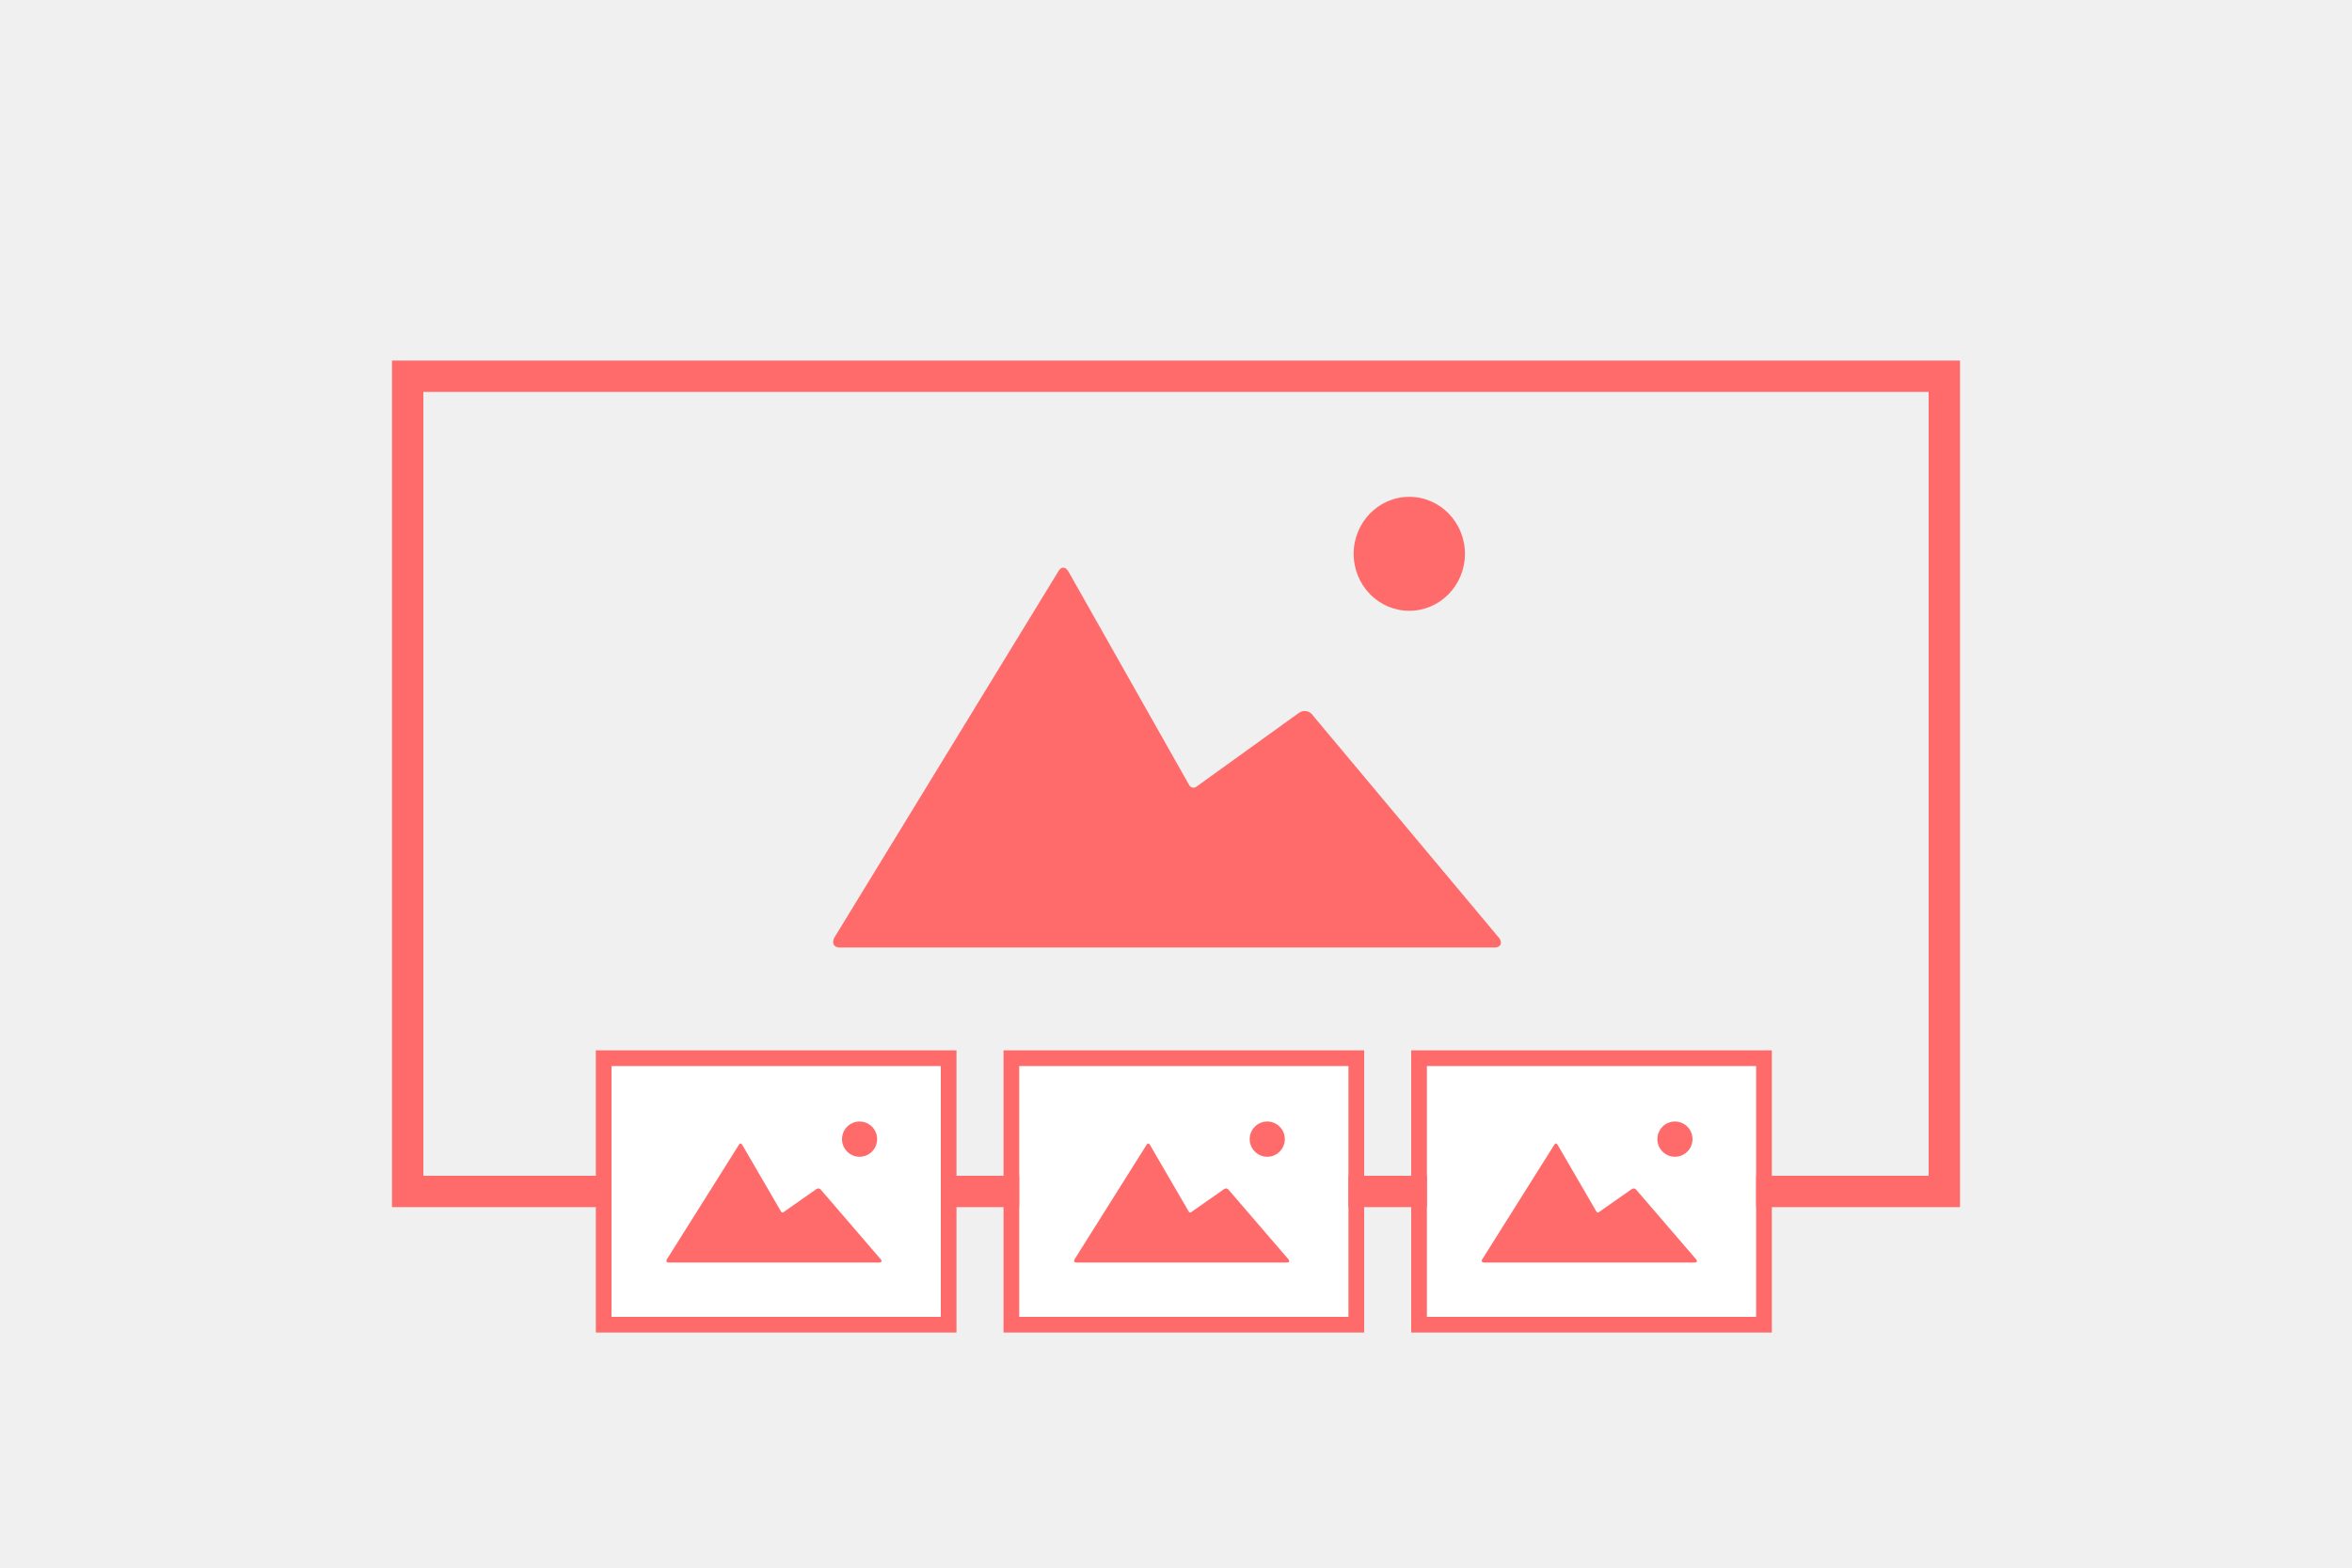
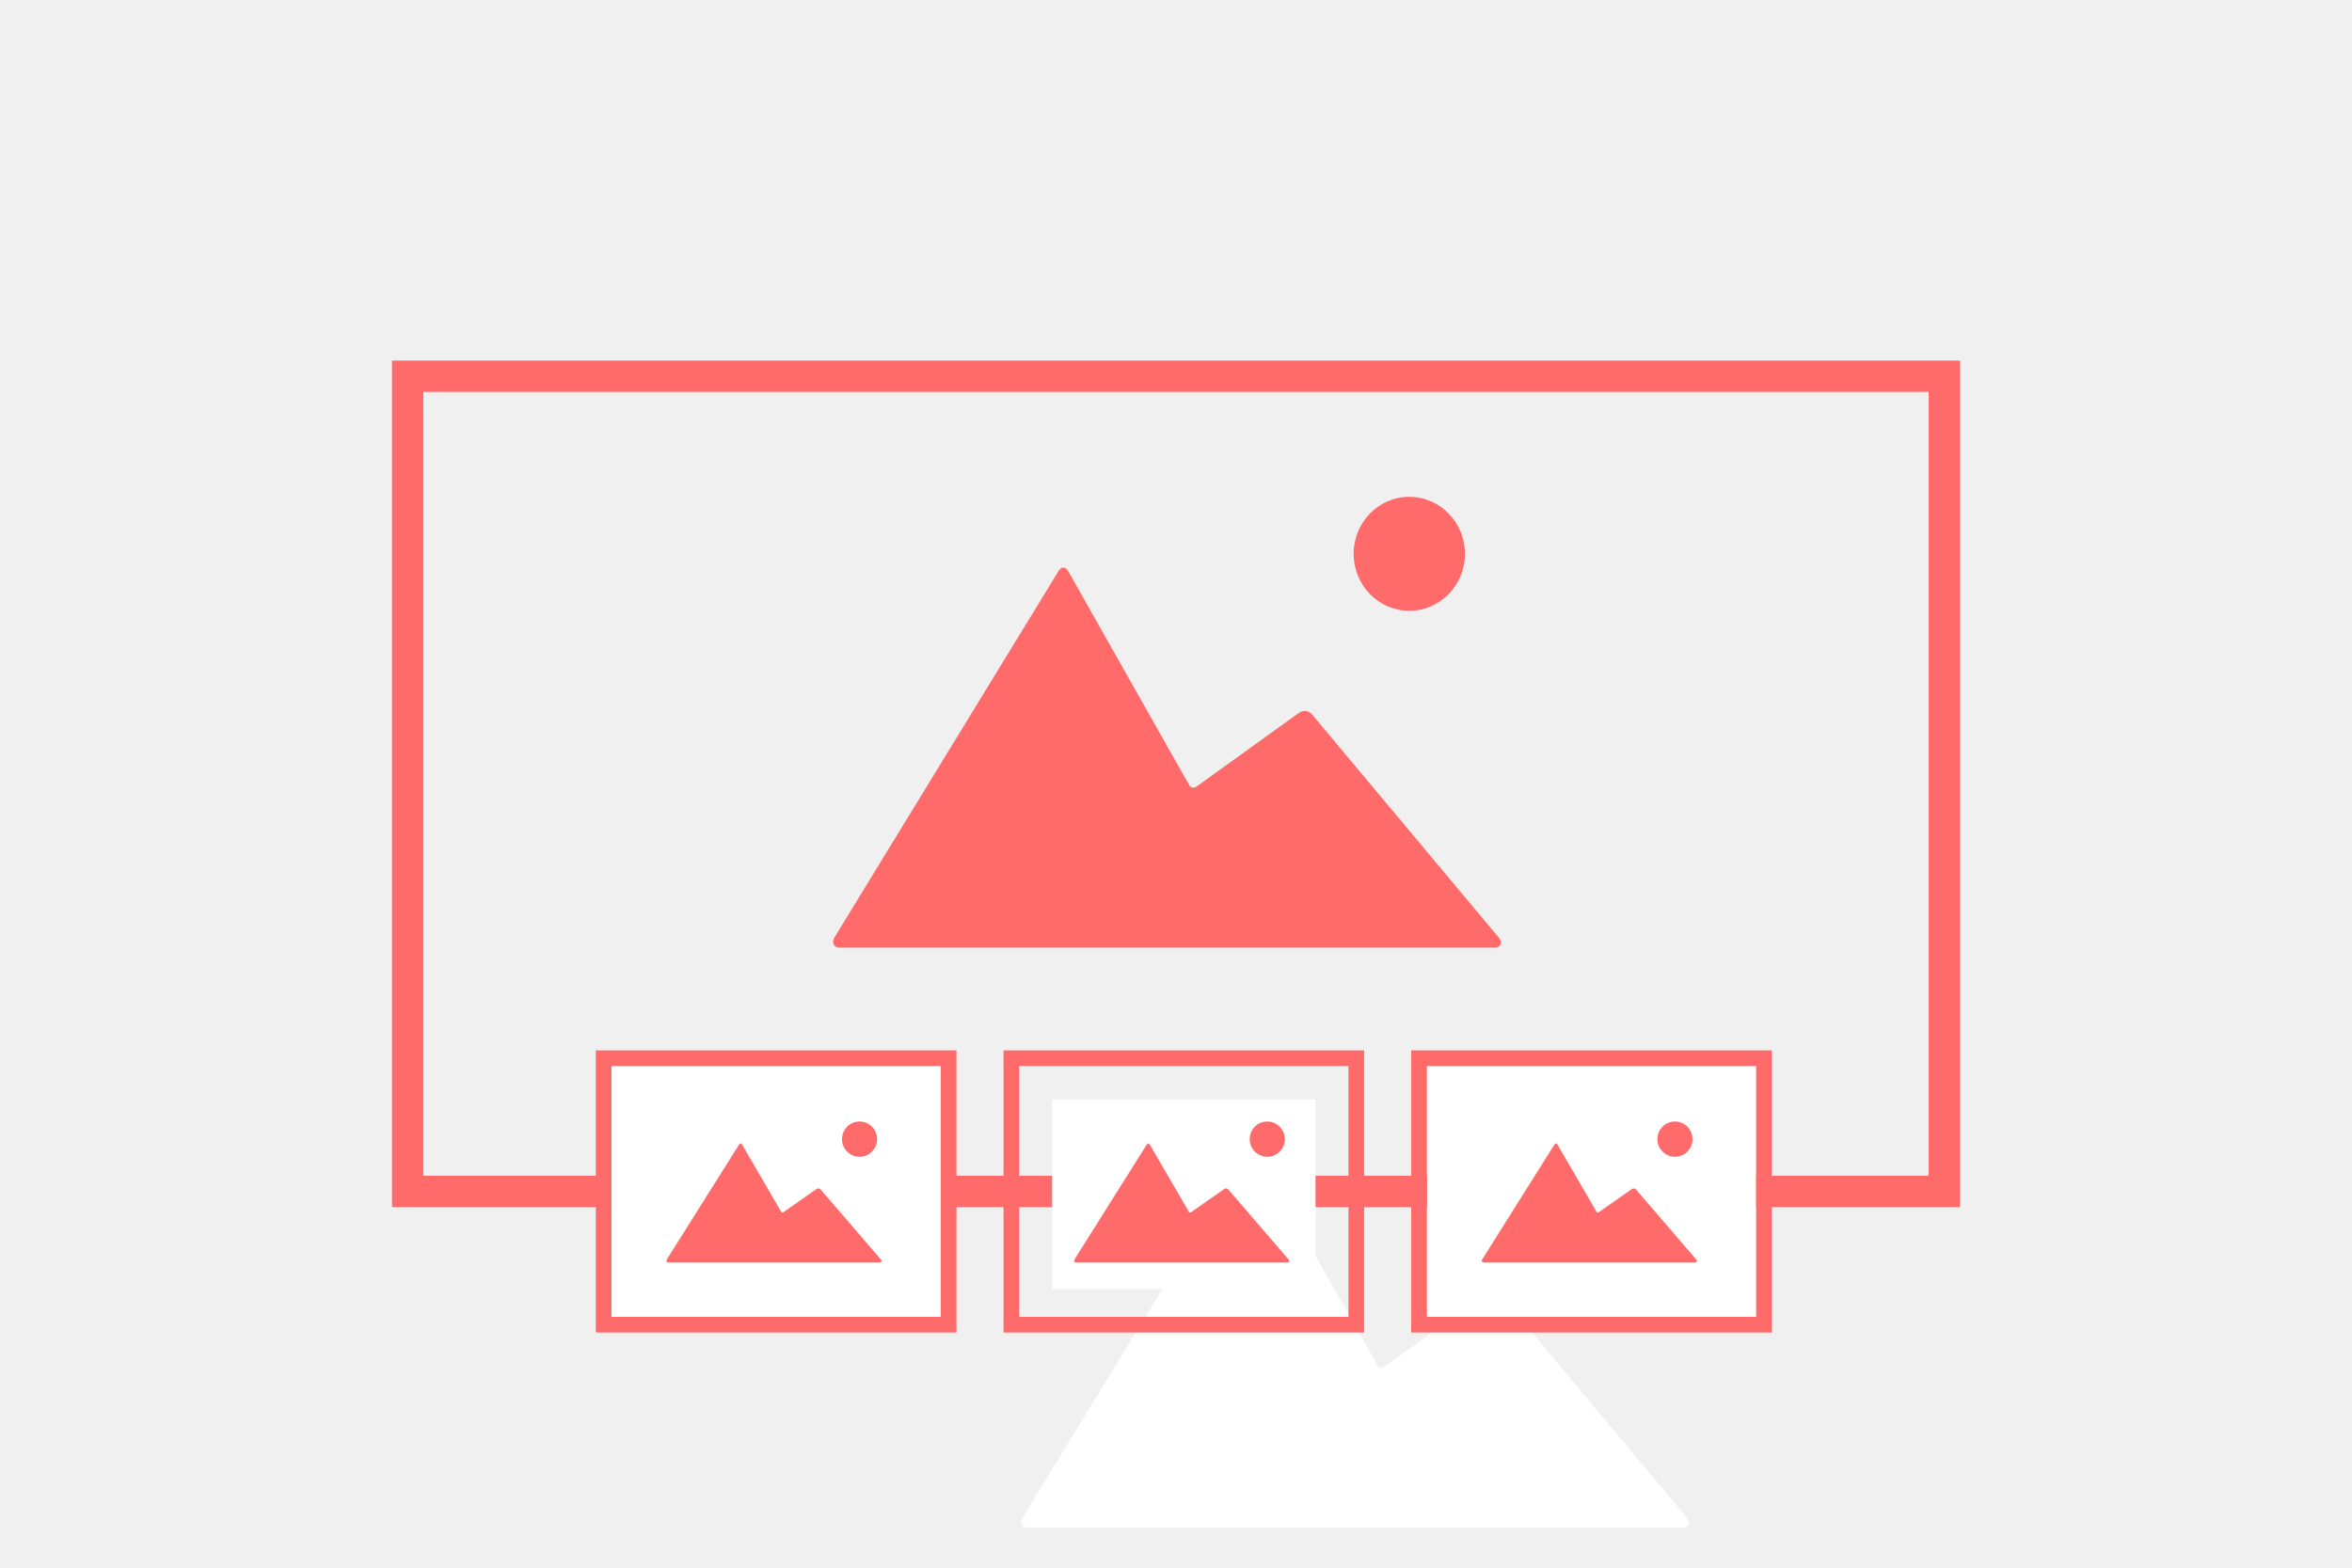
- <svg xmlns="http://www.w3.org/2000/svg" xmlns:xlink="http://www.w3.org/1999/xlink" width="150px" height="100px" viewBox="0 0 150 100" version="1.1">
-   <defs>
-     <rect id="path-1" x="0" y="0" width="21" height="16" />
-     <rect id="path-2" x="0" y="0" width="21" height="16" />
-     <rect id="path-3" x="0" y="0" width="21" height="16" />
-   </defs>
-   <g id="Page-1" stroke="none" stroke-width="1" fill="none" fill-rule="evenodd">
-     <g id="gallery">
-       <g id="Group-3" transform="translate(27, 25)">
-         <g id="Group">
-           <rect id="Rectangle-5" stroke="#FF6B6B" stroke-width="2" x="-1" y="-1" width="98" height="52" />
-           <g id="editor-images-pictures-photos-collection-glyph" transform="translate(26, 6)" fill="#FF6B6B">
-             <g id="path-1-link">
-               <path d="M15.139,5.455 L22.844,19.083 C22.939,19.25 23.144,19.294 23.296,19.185 L29.832,14.477 C30.138,14.257 30.545,14.333 30.749,14.661 L42.628,28.857 C42.829,29.179 42.684,29.44 42.329,29.44 L0.554,29.44 C0.187,29.44 0.028,29.167 0.201,28.825 L14.485,5.464 C14.657,5.124 14.953,5.126 15.139,5.455 Z M36.879,7.962 C38.839,7.962 40.428,6.334 40.428,4.327 C40.428,2.32 38.839,0.692 36.879,0.692 C34.919,0.692 33.33,2.32 33.33,4.327 C33.33,6.334 34.919,7.962 36.879,7.962 Z" id="path-1" />
-             </g>
-           </g>
-         </g>
-         <g id="Group-2" transform="translate(38, 43)">
-           <g id="Rectangle-4">
-             <use fill="#FFFFFF" fill-rule="evenodd" xlink:href="#path-1" />
-             <rect stroke="#FF6B6B" stroke-width="1" x="-0.5" y="-0.5" width="22" height="17" />
-           </g>
-           <g id="Group" transform="translate(2.1, 2.133333)">
-             <path d="M0.107,0 C0.048,0 0,0.044 0,0.097 L0,11.992 C0,12.045 0.048,12.089 0.107,12.089 L16.693,12.089 C16.752,12.089 16.8,12.045 16.8,11.992 L16.8,0.097 C16.8,0.044 16.752,0 16.693,0 L0.107,0 Z" id="path-1-path" fill="#FFFFFF" />
-             <path d="M6.235,2.889 L8.717,7.158 C8.748,7.21 8.814,7.224 8.863,7.19 L10.968,5.715 C11.067,5.646 11.198,5.67 11.264,5.772 L15.091,10.219 C15.155,10.32 15.109,10.402 14.994,10.402 L1.536,10.402 C1.418,10.402 1.367,10.317 1.423,10.209 L6.024,2.891 C6.08,2.785 6.175,2.786 6.235,2.889 Z" id="path-1-path" fill="#FF6B6B" />
-             <path d="M13.72,3.655 C14.339,3.655 14.84,3.151 14.84,2.53 C14.84,1.909 14.339,1.406 13.72,1.406 C13.101,1.406 12.6,1.909 12.6,2.53 C12.6,3.151 13.101,3.655 13.72,3.655 Z" id="path-1-path" fill="#FF6B6B" />
-           </g>
-         </g>
-         <g id="Group-2" transform="translate(12, 43)">
-           <g id="Rectangle-4">
-             <use fill="#FFFFFF" fill-rule="evenodd" xlink:href="#path-2" />
-             <rect stroke="#FF6B6B" stroke-width="1" x="-0.5" y="-0.5" width="22" height="17" />
-           </g>
-           <g id="Group" transform="translate(2.1, 2.133333)">
-             <path d="M0.107,0 C0.048,0 0,0.044 0,0.097 L0,11.992 C0,12.045 0.048,12.089 0.107,12.089 L16.693,12.089 C16.752,12.089 16.8,12.045 16.8,11.992 L16.8,0.097 C16.8,0.044 16.752,0 16.693,0 L0.107,0 Z" id="path-1-path" fill="#FFFFFF" />
-             <path d="M6.235,2.889 L8.717,7.158 C8.748,7.21 8.814,7.224 8.863,7.19 L10.968,5.715 C11.067,5.646 11.198,5.67 11.264,5.772 L15.091,10.219 C15.155,10.32 15.109,10.402 14.994,10.402 L1.536,10.402 C1.418,10.402 1.367,10.317 1.423,10.209 L6.024,2.891 C6.08,2.785 6.175,2.786 6.235,2.889 Z" id="path-1-path" fill="#FF6B6B" />
-             <path d="M13.72,3.655 C14.339,3.655 14.84,3.151 14.84,2.53 C14.84,1.909 14.339,1.406 13.72,1.406 C13.101,1.406 12.6,1.909 12.6,2.53 C12.6,3.151 13.101,3.655 13.72,3.655 Z" id="path-1-path" fill="#FF6B6B" />
-           </g>
-         </g>
-         <g id="Group-2" transform="translate(64, 43)">
-           <g id="Rectangle-4">
-             <use fill="#FFFFFF" fill-rule="evenodd" xlink:href="#path-3" />
-             <rect stroke="#FF6B6B" stroke-width="1" x="-0.5" y="-0.5" width="22" height="17" />
-           </g>
-           <g id="Group" transform="translate(2.1, 2.133333)">
-             <path d="M0.107,0 C0.048,0 0,0.044 0,0.097 L0,11.992 C0,12.045 0.048,12.089 0.107,12.089 L16.693,12.089 C16.752,12.089 16.8,12.045 16.8,11.992 L16.8,0.097 C16.8,0.044 16.752,0 16.693,0 L0.107,0 Z" id="path-1-path" fill="#FFFFFF" />
-             <path d="M6.235,2.889 L8.717,7.158 C8.748,7.21 8.814,7.224 8.863,7.19 L10.968,5.715 C11.067,5.646 11.198,5.67 11.264,5.772 L15.091,10.219 C15.155,10.32 15.109,10.402 14.994,10.402 L1.536,10.402 C1.418,10.402 1.367,10.317 1.423,10.209 L6.024,2.891 C6.08,2.785 6.175,2.786 6.235,2.889 Z" id="path-1-path" fill="#FF6B6B" />
-             <path d="M13.72,3.655 C14.339,3.655 14.84,3.151 14.84,2.53 C14.84,1.909 14.339,1.406 13.72,1.406 C13.101,1.406 12.6,1.909 12.6,2.53 C12.6,3.151 13.101,3.655 13.72,3.655 Z" id="path-1-path" fill="#FF6B6B" />
-           </g>
-         </g>
+ <svg xmlns="http://www.w3.org/2000/svg" xmlns:xlink="http://www.w3.org/1999/xlink" height="100" viewBox="0 0 150 100" width="150">
+   <g fill="none" fill-rule="evenodd">
+     <path d="m26 24h98v52h-98z" stroke="#ff6b6b" stroke-width="2" />
+     <g fill="#ff6b6b" transform="translate(53 31)">
+       <path id="a" d="m15.139 5.455 7.705 13.627c.095.168.3.211.452.102l6.536-4.708c.306-.22.713-.143.918.184l11.879 14.196c.201.322.056.583-.299.583h-41.775c-.367 0-.526-.273-.353-.615l14.284-23.361c.172-.34.468-.337.654-.009zm21.74 2.506c1.96 0 3.549-1.627 3.549-3.635 0-2.007-1.589-3.635-3.549-3.635s-3.549 1.627-3.549 3.635c0 2.007 1.589 3.635 3.549 3.635z" />
+     </g>
+     <g transform="translate(65 68)">
+       <use fill="#fff" fill-rule="evenodd" xlink:href="#a" />
+       <path d="m-.5-.5h22v17h-22z" stroke="#ff6b6b" />
+     </g>
+     <g transform="translate(67.1 70.13333)">
+       <path d="m.107 0c-.059 0-.107.044-.107.097v11.894c0 .054.048.097.107.097h16.585c.059 0 .107-.044.107-.097v-11.894c0-.054-.048-.097-.107-.097z" fill="#fff" />
+       <g fill="#ff6b6b">
+         <path d="m6.235 2.889 2.482 4.269c.031.053.097.066.145.032l2.106-1.475c.099-.069.23-.045.296.058l3.827 4.447c.065.101.018.183-.096.183h-13.458c-.118 0-.17-.085-.114-.193l4.602-7.318c.055-.106.151-.106.211-.003z" />
+         <path d="m13.72 3.655c.619 0 1.12-.503 1.12-1.125 0-.621-.501-1.125-1.12-1.125s-1.12.503-1.12 1.125c0 .621.501 1.125 1.12 1.125z" />
+       </g>
+     </g>
+     <g transform="translate(39 68)">
+       <path d="m0 0h21v16h-21z" fill="#fff" fill-rule="evenodd" />
+       <path d="m-.5-.5h22v17h-22z" stroke="#ff6b6b" />
+     </g>
+     <g transform="translate(41.1 70.13333)">
+       <path d="m.107 0c-.059 0-.107.044-.107.097v11.894c0 .054.048.097.107.097h16.585c.059 0 .107-.044.107-.097v-11.894c0-.054-.048-.097-.107-.097z" fill="#fff" />
+       <g fill="#ff6b6b">
+         <path d="m6.235 2.889 2.482 4.269c.031.053.097.066.145.032l2.106-1.475c.099-.069.23-.045.296.058l3.827 4.447c.065.101.018.183-.096.183h-13.458c-.118 0-.17-.085-.114-.193l4.602-7.318c.055-.106.151-.106.211-.003z" />
+         <path d="m13.72 3.655c.619 0 1.12-.503 1.12-1.125 0-.621-.501-1.125-1.12-1.125s-1.12.503-1.12 1.125c0 .621.501 1.125 1.12 1.125z" />
+       </g>
+     </g>
+     <g transform="translate(91 68)">
+       <path d="m0 0h21v16h-21z" fill="#fff" fill-rule="evenodd" />
+       <path d="m-.5-.5h22v17h-22z" stroke="#ff6b6b" />
+     </g>
+     <g transform="translate(93.1 70.13333)">
+       <path d="m.107 0c-.059 0-.107.044-.107.097v11.894c0 .054.048.097.107.097h16.585c.059 0 .107-.044.107-.097v-11.894c0-.054-.048-.097-.107-.097z" fill="#fff" />
+       <g fill="#ff6b6b">
+         <path d="m6.235 2.889 2.482 4.269c.031.053.097.066.145.032l2.106-1.475c.099-.069.23-.045.296.058l3.827 4.447c.065.101.018.183-.096.183h-13.458c-.118 0-.17-.085-.114-.193l4.602-7.318c.055-.106.151-.106.211-.003z" />
+         <path d="m13.72 3.655c.619 0 1.12-.503 1.12-1.125 0-.621-.501-1.125-1.12-1.125s-1.12.503-1.12 1.125c0 .621.501 1.125 1.12 1.125z" />
      </g>
    </g>
  </g>
</svg>
